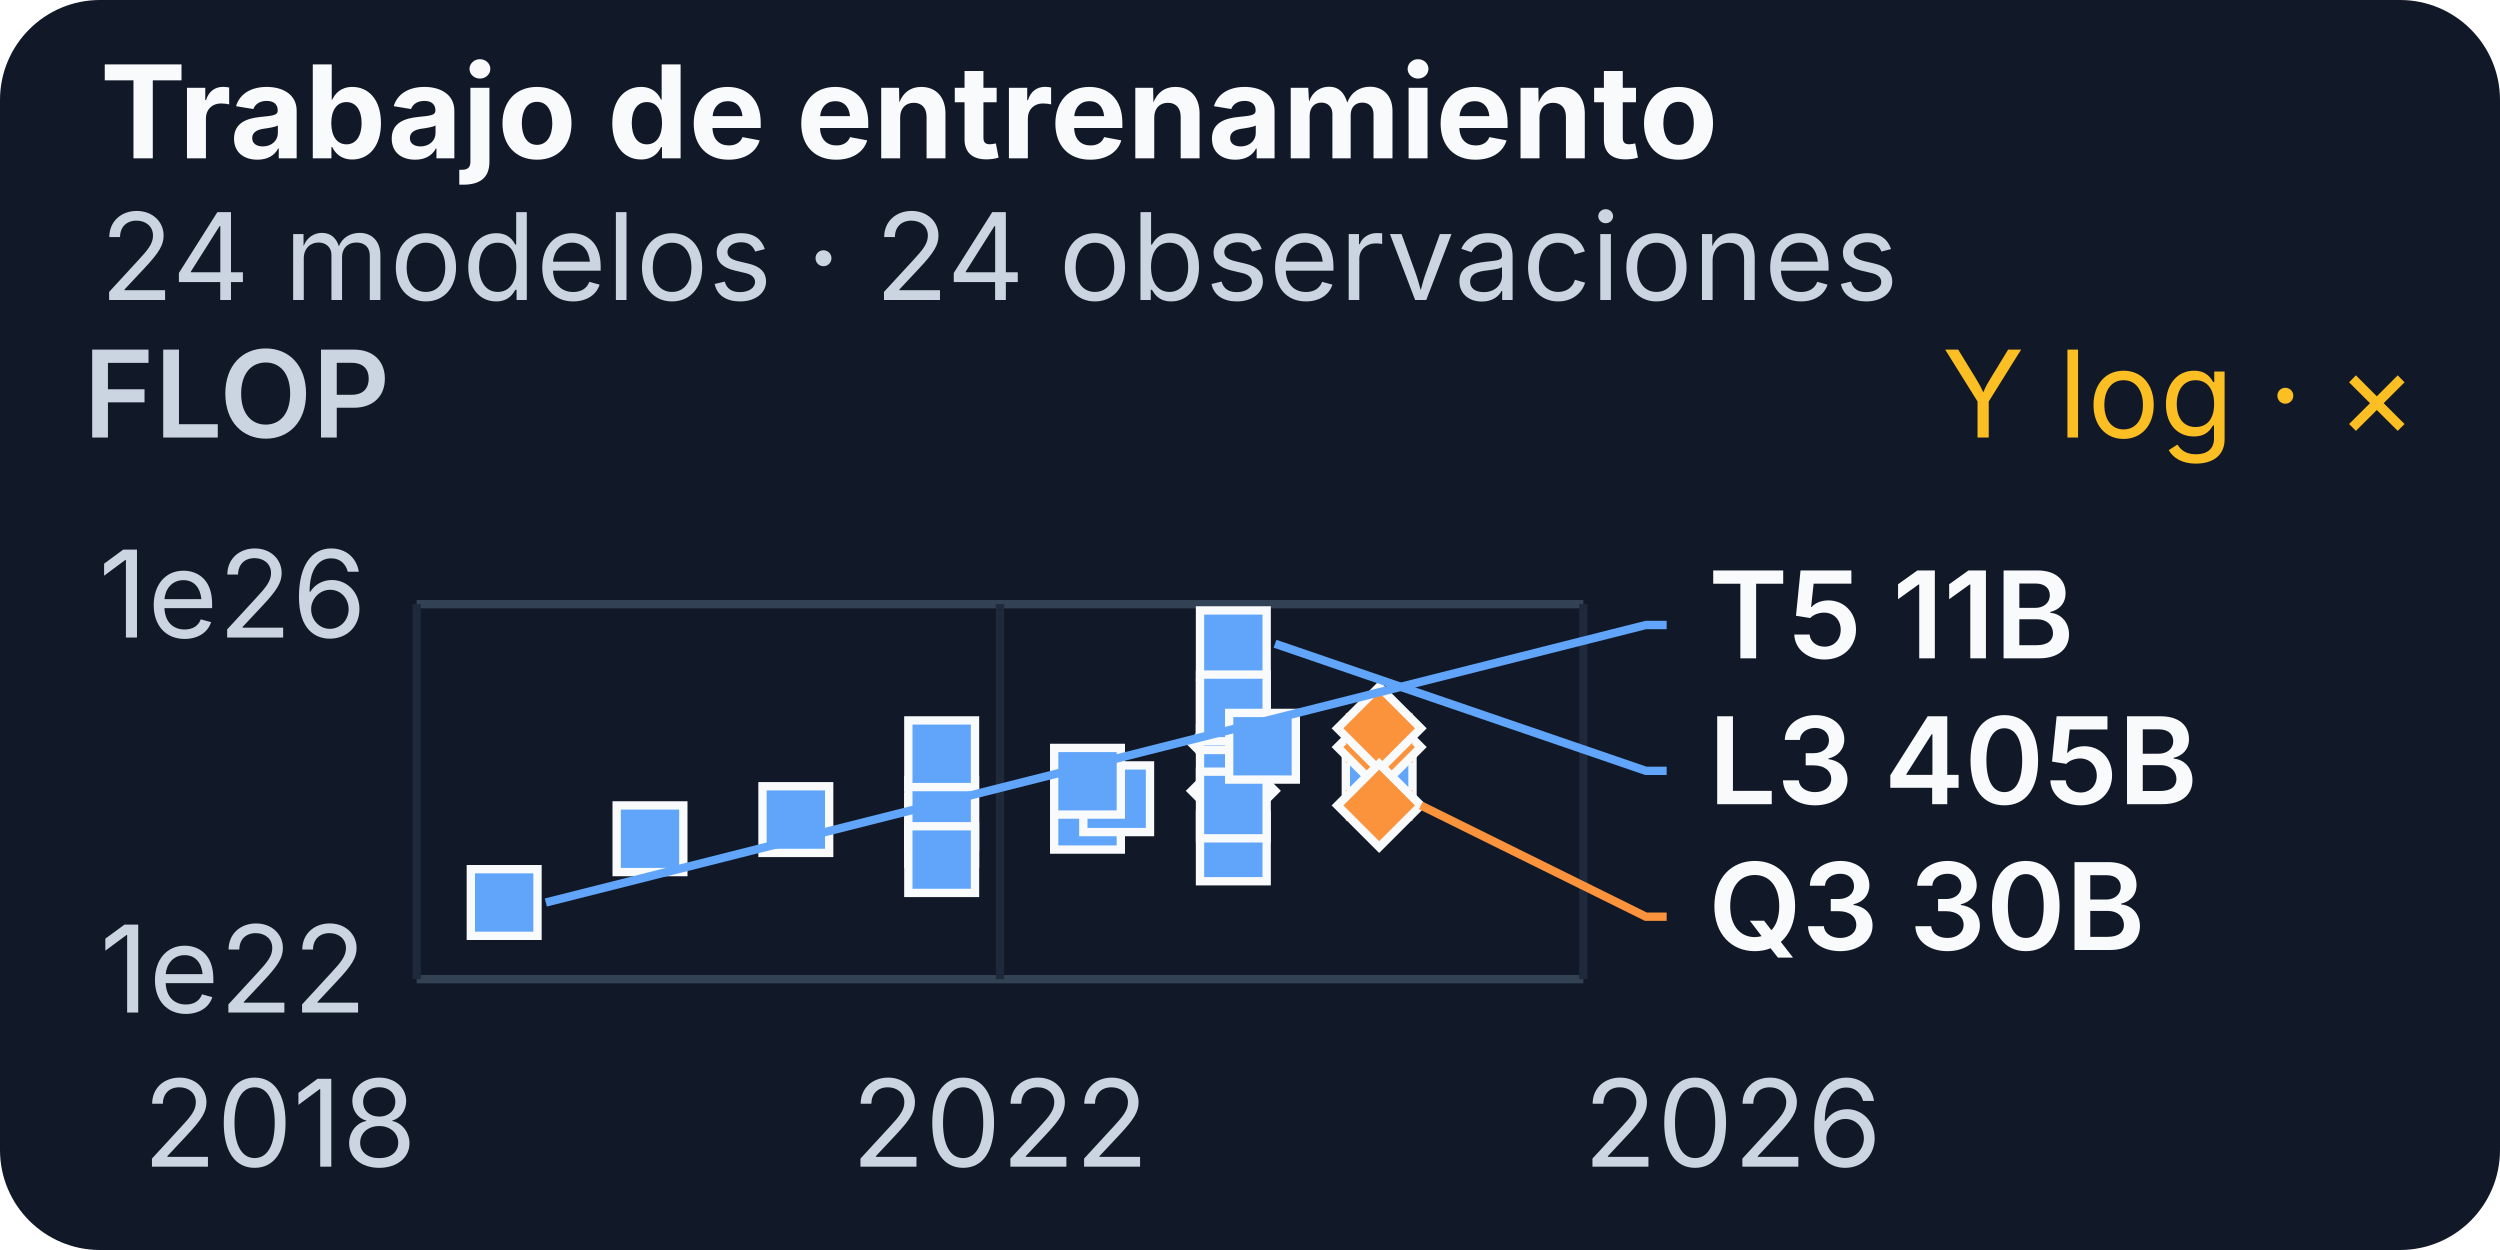
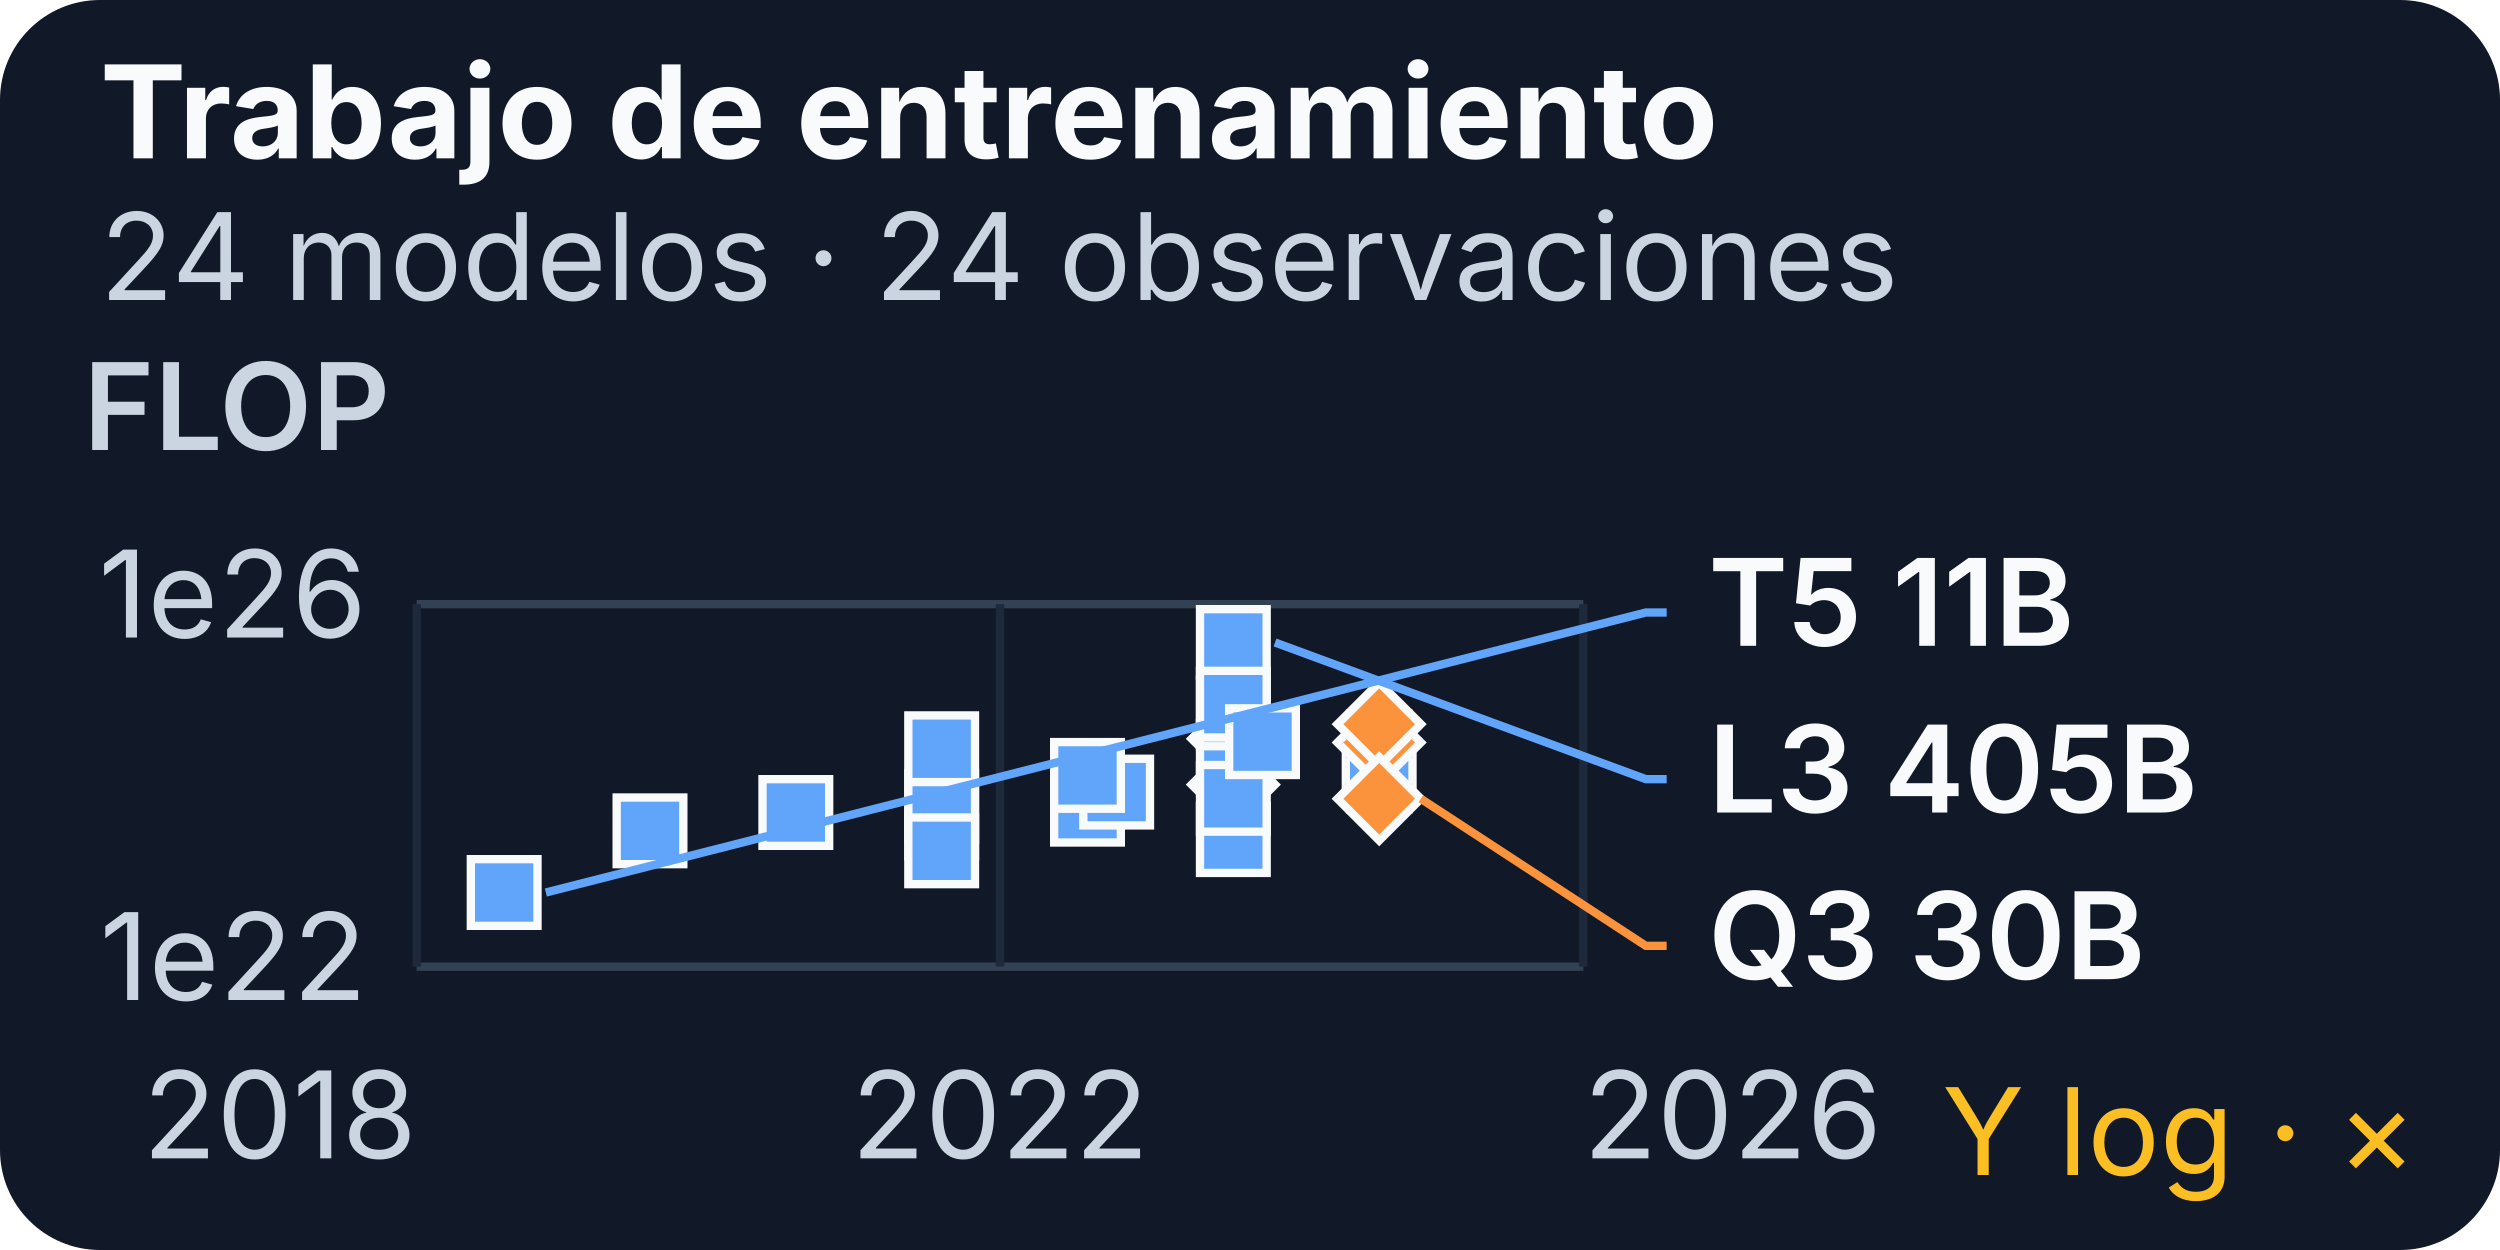
<svg xmlns="http://www.w3.org/2000/svg" viewBox="0 0 600 300" role="img" aria-labelledby="title desc" style="max-width:100%;height:auto">
  <rect width="600" height="300" rx="24" fill="#111827" />
  <text x="24" y="38" font-size="31" font-family="system-ui, -apple-system, sans-serif" fill="#f8fafc" text-anchor="start" font-weight="700">Trabajo de entrenamiento</text>
  <text x="24" y="72" font-size="29" font-family="system-ui, -apple-system, sans-serif" fill="#cbd5e1" text-anchor="start" font-weight="400">24 modelos · 24 observaciones</text>
-   <line x1="100" x2="380" y1="235.0" y2="235.0" stroke="#334155" stroke-width="2" />
-   <text x="88" y="243.0" font-size="29" font-family="system-ui, -apple-system, sans-serif" fill="#cbd5e1" text-anchor="end" font-weight="400" data-axis-label="true">1e22</text>
+   <line x1="100" x2="380" y1="232.0" y2="232.0" stroke="#334155" stroke-width="2" />
+   <text x="88" y="240.0" font-size="29" font-family="system-ui, -apple-system, sans-serif" fill="#cbd5e1" text-anchor="end" font-weight="400" data-axis-label="true">1e22</text>
  <line x1="100" x2="380" y1="145.0" y2="145.0" stroke="#334155" stroke-width="2" />
  <text x="88" y="153.0" font-size="29" font-family="system-ui, -apple-system, sans-serif" fill="#cbd5e1" text-anchor="end" font-weight="400" data-axis-label="true">1e26</text>
-   <line x1="100.0" x2="100.0" y1="145" y2="235" stroke="#1e293b" stroke-width="2" />
-   <text x="100.0" y="280" font-size="29" font-family="system-ui, -apple-system, sans-serif" fill="#cbd5e1" text-anchor="end" font-weight="400" data-axis-label="true">2018</text>
-   <line x1="240.0" x2="240.0" y1="145" y2="235" stroke="#1e293b" stroke-width="2" />
-   <text x="240.0" y="280" font-size="29" font-family="system-ui, -apple-system, sans-serif" fill="#cbd5e1" text-anchor="middle" font-weight="400" data-axis-label="true">2022</text>
-   <line x1="380.0" x2="380.0" y1="145" y2="235" stroke="#1e293b" stroke-width="2" />
-   <text x="380.0" y="280" font-size="29" font-family="system-ui, -apple-system, sans-serif" fill="#cbd5e1" text-anchor="start" font-weight="400" data-axis-label="true">2026</text>
-   <text x="20" y="105" font-size="29" font-family="system-ui, -apple-system, sans-serif" fill="#cbd5e1" text-anchor="start" font-weight="600" data-axis-label="true">FLOP</text>
-   <text x="580" y="105" font-size="29" font-family="system-ui, -apple-system, sans-serif" fill="#fbbf24" text-anchor="end" font-weight="400" data-axis-label="true">Y log · ×</text>
+   <line x1="100.0" x2="100.0" y1="145" y2="232" stroke="#1e293b" stroke-width="2" />
+   <text x="100.0" y="278" font-size="29" font-family="system-ui, -apple-system, sans-serif" fill="#cbd5e1" text-anchor="end" font-weight="400" data-axis-label="true">2018</text>
+   <line x1="240.0" x2="240.0" y1="145" y2="232" stroke="#1e293b" stroke-width="2" />
+   <text x="240.0" y="278" font-size="29" font-family="system-ui, -apple-system, sans-serif" fill="#cbd5e1" text-anchor="middle" font-weight="400" data-axis-label="true">2022</text>
+   <line x1="380.0" x2="380.0" y1="145" y2="232" stroke="#1e293b" stroke-width="2" />
+   <text x="380.0" y="278" font-size="29" font-family="system-ui, -apple-system, sans-serif" fill="#cbd5e1" text-anchor="start" font-weight="400" data-axis-label="true">2026</text>
+   <text x="20" y="108" font-size="29" font-family="system-ui, -apple-system, sans-serif" fill="#cbd5e1" text-anchor="start" font-weight="600" data-axis-label="true" data-layout-role="axis-unit">FLOP</text>
+   <text x="580" y="282" font-size="29" font-family="system-ui, -apple-system, sans-serif" fill="#fbbf24" text-anchor="end" font-weight="400" data-axis-label="true" data-layout-role="axis-scale">Y log · ×</text>
  <g data-quantitative="true" data-model-id="DM_T5_11B" data-status="DERIVED" data-source-ids="S_DASH_GOOGLE_T5_REPORT" data-value="66000000000000000000000" data-unit="FLOP" data-claim-scope="training_work_fact_derived_or_estimate" data-marker="square" data-series="training FLOP" data-series-marker="single" aria-label="DM_T5_11B: 66000000000000000000000 FLOP, DERIVED">
-     <rect fill="#60a5fa" stroke="#f8fafc" stroke-width="2" x="113.0" y="208.6" width="16" height="16" />
+     <rect fill="#60a5fa" stroke="#f8fafc" stroke-width="2" x="113.0" y="206.2" width="16" height="16" />
  </g>
  <g data-quantitative="true" data-model-id="DM_GPT3_175B" data-status="DERIVED" data-source-ids="S_OPENAI_GPT3_PAPER" data-value="314280000000000000000000" data-unit="FLOP" data-claim-scope="training_work_fact_derived_or_estimate" data-marker="square" data-series="training FLOP" data-series-marker="single" aria-label="DM_GPT3_175B: 314280000000000000000000 FLOP, DERIVED">
-     <rect fill="#60a5fa" stroke="#f8fafc" stroke-width="2" x="148.0" y="193.3" width="16" height="16" />
+     <rect fill="#60a5fa" stroke="#f8fafc" stroke-width="2" x="148.0" y="191.4" width="16" height="16" />
  </g>
  <g data-quantitative="true" data-model-id="DM_GOPHER_280B" data-status="DERIVED" data-source-ids="S_DASH_DEEPMIND_GOPHER_REPORT" data-value="504000000000000000000000" data-unit="FLOP" data-claim-scope="training_work_fact_derived_or_estimate" data-marker="square" data-series="training FLOP" data-series-marker="single" aria-label="DM_GOPHER_280B: 504000000000000000000000 FLOP, DERIVED">
-     <rect fill="#60a5fa" stroke="#f8fafc" stroke-width="2" x="183.0" y="188.7" width="16" height="16" />
+     <rect fill="#60a5fa" stroke="#f8fafc" stroke-width="2" x="183.0" y="187.0" width="16" height="16" />
  </g>
  <g data-quantitative="true" data-model-id="DM_BLOOM_176B" data-status="DERIVED" data-source-ids="S_BIGSCIENCE_BLOOM_PAPER" data-value="387038412000000000000000" data-unit="FLOP" data-claim-scope="training_work_fact_derived_or_estimate" data-marker="square" data-series="training FLOP" data-series-marker="single" aria-label="DM_BLOOM_176B: 387038412000000000000000 FLOP, DERIVED">
-     <rect fill="#60a5fa" stroke="#f8fafc" stroke-width="2" x="218.0" y="191.3" width="16" height="16" />
+     <rect fill="#60a5fa" stroke="#f8fafc" stroke-width="2" x="218.0" y="189.5" width="16" height="16" />
  </g>
  <g data-quantitative="true" data-model-id="DM_CHINCHILLA_70B" data-status="DERIVED" data-source-ids="S_DASH_DEEPMIND_CHINCHILLA_REPORT" data-value="588000000000000000000000" data-unit="FLOP" data-claim-scope="training_work_fact_derived_or_estimate" data-marker="square" data-series="training FLOP" data-series-marker="single" aria-label="DM_CHINCHILLA_70B: 588000000000000000000000 FLOP, DERIVED">
-     <rect fill="#60a5fa" stroke="#f8fafc" stroke-width="2" x="218.0" y="187.2" width="16" height="16" />
+     <rect fill="#60a5fa" stroke="#f8fafc" stroke-width="2" x="218.0" y="185.5" width="16" height="16" />
  </g>
  <g data-quantitative="true" data-model-id="DM_OPT_175B" data-status="DERIVED" data-source-ids="S_DASH_META_OPT_REPORT" data-value="189000000000000000000000" data-unit="FLOP" data-claim-scope="training_work_fact_derived_or_estimate" data-marker="square" data-series="training FLOP" data-series-marker="single" aria-label="DM_OPT_175B: 189000000000000000000000 FLOP, DERIVED">
-     <rect fill="#60a5fa" stroke="#f8fafc" stroke-width="2" x="218.0" y="198.3" width="16" height="16" />
+     <rect fill="#60a5fa" stroke="#f8fafc" stroke-width="2" x="218.0" y="196.2" width="16" height="16" />
  </g>
  <g data-quantitative="true" data-model-id="DM_PALM_540B" data-status="DERIVED" data-source-ids="S_GOOGLE_PALM_PAPER" data-value="2528838000000000000000000" data-unit="FLOP" data-claim-scope="training_work_fact_derived_or_estimate" data-marker="square" data-series="training FLOP" data-series-marker="single" aria-label="DM_PALM_540B: 2528838000000000000000000 FLOP, DERIVED">
-     <rect fill="#60a5fa" stroke="#f8fafc" stroke-width="2" x="218.0" y="172.9" width="16" height="16" />
+     <rect fill="#60a5fa" stroke="#f8fafc" stroke-width="2" x="218.0" y="171.7" width="16" height="16" />
  </g>
  <g data-quantitative="true" data-model-id="DM_DEEPSEEK_LLM_67B" data-status="DERIVED" data-source-ids="S_DASH_DEEPSEEK_LLM_REPORT" data-value="804000000000000000000000" data-unit="FLOP" data-claim-scope="training_work_fact_derived_or_estimate" data-marker="square" data-series="training FLOP" data-series-marker="single" aria-label="DM_DEEPSEEK_LLM_67B: 804000000000000000000000 FLOP, DERIVED">
-     <rect fill="#60a5fa" stroke="#f8fafc" stroke-width="2" x="253.0" y="184.1" width="16" height="16" />
+     <rect fill="#60a5fa" stroke="#f8fafc" stroke-width="2" x="253.0" y="182.6" width="16" height="16" />
  </g>
  <g data-quantitative="true" data-model-id="DM_LLAMA1_65B" data-status="DERIVED" data-source-ids="S_DASH_META_LLAMA1_REPORT" data-value="546000000000000000000000" data-unit="FLOP" data-claim-scope="training_work_fact_derived_or_estimate" data-marker="square" data-series="training FLOP" data-series-marker="single" aria-label="DM_LLAMA1_65B: 546000000000000000000000 FLOP, DERIVED">
-     <rect fill="#60a5fa" stroke="#f8fafc" stroke-width="2" x="253.0" y="187.9" width="16" height="16" />
+     <rect fill="#60a5fa" stroke="#f8fafc" stroke-width="2" x="253.0" y="186.2" width="16" height="16" />
  </g>
  <g data-quantitative="true" data-model-id="DM_LLAMA2_70B" data-status="DERIVED" data-source-ids="S_DASH_META_LLAMA2_REPORT" data-value="840000000000000000000000" data-unit="FLOP" data-claim-scope="training_work_fact_derived_or_estimate" data-marker="square" data-series="training FLOP" data-series-marker="single" aria-label="DM_LLAMA2_70B: 840000000000000000000000 FLOP, DERIVED">
-     <rect fill="#60a5fa" stroke="#f8fafc" stroke-width="2" x="260.0" y="183.7" width="16" height="16" />
+     <rect fill="#60a5fa" stroke="#f8fafc" stroke-width="2" x="260.0" y="182.1" width="16" height="16" />
  </g>
  <g data-quantitative="true" data-model-id="DM_QWEN_72B" data-status="DERIVED" data-source-ids="S_DASH_QWEN_REPORT" data-value="1296000000000000000000000" data-unit="FLOP" data-claim-scope="training_work_fact_derived_or_estimate" data-marker="square" data-series="training FLOP" data-series-marker="single" aria-label="DM_QWEN_72B: 1296000000000000000000000 FLOP, DERIVED">
-     <rect fill="#60a5fa" stroke="#f8fafc" stroke-width="2" x="253.0" y="179.5" width="16" height="16" />
+     <rect fill="#60a5fa" stroke="#f8fafc" stroke-width="2" x="253.0" y="178.1" width="16" height="16" />
  </g>
  <g data-quantitative="true" data-model-id="DM_DEEPSEEK_V2" data-status="ESTIMATE" data-source-ids="S_DASH_DEEPSEEK_V2_REPORT S_COURSE_DESIGN" data-value="1020600000000000000000000" data-unit="FLOP" data-claim-scope="training_work_fact_derived_or_estimate" data-marker="diamond" data-series="training FLOP" data-series-marker="single" aria-label="DM_DEEPSEEK_V2: 1020600000000000000000000 FLOP; rango 816480000000000000000000–1275750000000000000000000 FLOP, ESTIMATE" data-low="816480000000000000000000" data-high="1275750000000000000000000">
-     <line data-interval-geometry="true" x1="296.0" x2="296.0" y1="192.0" y2="187.6" stroke="#fb923c" stroke-width="7" stroke-opacity=".45" />
-     <line x1="288.0" x2="304.0" y1="192.0" y2="192.0" stroke="#fb923c" stroke-width="3" />
-     <line x1="288.0" x2="304.0" y1="187.6" y2="187.6" stroke="#fb923c" stroke-width="3" />
-     <path fill="#fb923c" stroke="#f8fafc" stroke-width="2" d="M296.0,179.8 L306.0,189.8 L296.0,199.8 L286.0,189.8 Z" />
+     <line data-interval-geometry="true" x1="296.0" x2="296.0" y1="190.4" y2="186.2" stroke="#fb923c" stroke-width="7" stroke-opacity=".45" />
+     <line x1="288.0" x2="304.0" y1="190.4" y2="190.4" stroke="#fb923c" stroke-width="3" />
+     <line x1="288.0" x2="304.0" y1="186.2" y2="186.2" stroke="#fb923c" stroke-width="3" />
+     <path fill="#fb923c" stroke="#f8fafc" stroke-width="2" d="M296.0,178.3 L306.0,188.3 L296.0,198.3 L286.0,188.3 Z" />
  </g>
  <g data-quantitative="true" data-model-id="DM_DEEPSEEK_V3" data-status="ESTIMATE" data-source-ids="S_DEEPSEEK_V3_PAPER S_COURSE_DESIGN" data-value="3285600000000000000000000" data-unit="FLOP" data-claim-scope="training_work_fact_derived_or_estimate" data-marker="diamond" data-series="training FLOP" data-series-marker="single" aria-label="DM_DEEPSEEK_V3: 3285600000000000000000000 FLOP; rango 2628480000000000000000000–4107000000000000000000000 FLOP, ESTIMATE" data-low="2628480000000000000000000" data-high="4107000000000000000000000">
-     <line data-interval-geometry="true" x1="296.0" x2="296.0" y1="180.6" y2="176.2" stroke="#fb923c" stroke-width="7" stroke-opacity=".45" />
-     <line x1="288.0" x2="304.0" y1="180.6" y2="180.6" stroke="#fb923c" stroke-width="3" />
-     <line x1="288.0" x2="304.0" y1="176.2" y2="176.2" stroke="#fb923c" stroke-width="3" />
-     <path fill="#fb923c" stroke="#f8fafc" stroke-width="2" d="M296.0,168.4 L306.0,178.4 L296.0,188.4 L286.0,178.4 Z" />
+     <line data-interval-geometry="true" x1="296.0" x2="296.0" y1="179.4" y2="175.2" stroke="#fb923c" stroke-width="7" stroke-opacity=".45" />
+     <line x1="288.0" x2="304.0" y1="179.4" y2="179.4" stroke="#fb923c" stroke-width="3" />
+     <line x1="288.0" x2="304.0" y1="175.2" y2="175.2" stroke="#fb923c" stroke-width="3" />
+     <path fill="#fb923c" stroke="#f8fafc" stroke-width="2" d="M296.0,167.3 L306.0,177.3 L296.0,187.3 L286.0,177.3 Z" />
  </g>
  <g data-quantitative="true" data-model-id="DM_GEMMA2_27B" data-status="DERIVED" data-source-ids="S_DASH_GOOGLE_GEMMA2_REPORT" data-value="2106000000000000000000000" data-unit="FLOP" data-claim-scope="training_work_fact_derived_or_estimate" data-marker="square" data-series="training FLOP" data-series-marker="single" aria-label="DM_GEMMA2_27B: 2106000000000000000000000 FLOP, DERIVED">
-     <rect fill="#60a5fa" stroke="#f8fafc" stroke-width="2" x="288.0" y="174.7" width="16" height="16" />
+     <rect fill="#60a5fa" stroke="#f8fafc" stroke-width="2" x="288.0" y="173.5" width="16" height="16" />
  </g>
  <g data-quantitative="true" data-model-id="DM_GEMMA_7B" data-status="DERIVED" data-source-ids="S_DASH_GOOGLE_GEMMA1_CARD" data-value="252000000000000000000000" data-unit="FLOP" data-claim-scope="training_work_fact_derived_or_estimate" data-marker="square" data-series="training FLOP" data-series-marker="single" aria-label="DM_GEMMA_7B: 252000000000000000000000 FLOP, DERIVED">
-     <rect fill="#60a5fa" stroke="#f8fafc" stroke-width="2" x="288.0" y="195.5" width="16" height="16" />
+     <rect fill="#60a5fa" stroke="#f8fafc" stroke-width="2" x="288.0" y="193.5" width="16" height="16" />
  </g>
  <g data-quantitative="true" data-model-id="DM_LLAMA31_405B" data-status="DERIVED" data-source-ids="S_META_LLAMA31_PAPER" data-value="37908000000000000000000000" data-unit="FLOP" data-claim-scope="training_work_fact_derived_or_estimate" data-marker="square" data-series="training FLOP" data-series-marker="single" aria-label="DM_LLAMA31_405B: 37908000000000000000000000 FLOP, DERIVED">
-     <rect fill="#60a5fa" stroke="#f8fafc" stroke-width="2" x="288.0" y="146.5" width="16" height="16" />
+     <rect fill="#60a5fa" stroke="#f8fafc" stroke-width="2" x="288.0" y="146.2" width="16" height="16" />
  </g>
  <g data-quantitative="true" data-model-id="DM_LLAMA31_70B" data-status="DERIVED" data-source-ids="S_META_LLAMA31_PAPER" data-value="6300000000000000000000000" data-unit="FLOP" data-claim-scope="training_work_fact_derived_or_estimate" data-marker="square" data-series="training FLOP" data-series-marker="single" aria-label="DM_LLAMA31_70B: 6300000000000000000000000 FLOP, DERIVED">
-     <rect fill="#60a5fa" stroke="#f8fafc" stroke-width="2" x="288.0" y="164.0" width="16" height="16" />
+     <rect fill="#60a5fa" stroke="#f8fafc" stroke-width="2" x="288.0" y="163.1" width="16" height="16" />
  </g>
  <g data-quantitative="true" data-model-id="DM_LLAMA31_8B" data-status="DERIVED" data-source-ids="S_META_LLAMA31_PAPER" data-value="720000000000000000000000" data-unit="FLOP" data-claim-scope="training_work_fact_derived_or_estimate" data-marker="square" data-series="training FLOP" data-series-marker="single" aria-label="DM_LLAMA31_8B: 720000000000000000000000 FLOP, DERIVED">
-     <rect fill="#60a5fa" stroke="#f8fafc" stroke-width="2" x="288.0" y="185.2" width="16" height="16" />
+     <rect fill="#60a5fa" stroke="#f8fafc" stroke-width="2" x="288.0" y="183.6" width="16" height="16" />
  </g>
  <g data-quantitative="true" data-model-id="DM_QWEN25_72B" data-status="DERIVED" data-source-ids="S_DASH_QWEN25_REPORT" data-value="7851600000000000000000000" data-unit="FLOP" data-claim-scope="training_work_fact_derived_or_estimate" data-marker="square" data-series="training FLOP" data-series-marker="single" aria-label="DM_QWEN25_72B: 7851600000000000000000000 FLOP, DERIVED">
-     <rect fill="#60a5fa" stroke="#f8fafc" stroke-width="2" x="288.0" y="161.9" width="16" height="16" />
+     <rect fill="#60a5fa" stroke="#f8fafc" stroke-width="2" x="288.0" y="161.0" width="16" height="16" />
  </g>
  <g data-quantitative="true" data-model-id="DM_QWEN2_72B" data-status="DERIVED" data-source-ids="S_DASH_QWEN2_REPORT" data-value="3053820000000000000000000" data-unit="FLOP" data-claim-scope="training_work_fact_derived_or_estimate" data-marker="square" data-series="training FLOP" data-series-marker="single" aria-label="DM_QWEN2_72B: 3053820000000000000000000 FLOP, DERIVED">
-     <rect fill="#60a5fa" stroke="#f8fafc" stroke-width="2" x="295.0" y="171.1" width="16" height="16" />
+     <rect fill="#60a5fa" stroke="#f8fafc" stroke-width="2" x="295.0" y="170.0" width="16" height="16" />
  </g>
  <g data-quantitative="true" data-model-id="DM_GEMMA3_27B" data-status="DERIVED" data-source-ids="S_DASH_GOOGLE_GEMMA3_REPORT" data-value="2268000000000000000000000" data-unit="FLOP" data-claim-scope="training_work_fact_derived_or_estimate" data-marker="square" data-series="training FLOP" data-series-marker="single" aria-label="DM_GEMMA3_27B: 2268000000000000000000000 FLOP, DERIVED">
-     <rect fill="#60a5fa" stroke="#f8fafc" stroke-width="2" x="323.0" y="174.0" width="16" height="16" />
+     <rect fill="#60a5fa" stroke="#f8fafc" stroke-width="2" x="323.0" y="172.8" width="16" height="16" />
  </g>
  <g data-quantitative="true" data-model-id="DM_KIMI_K2" data-status="ESTIMATE" data-source-ids="S_DASH_MOONSHOT_KIMI_K2_REPORT S_COURSE_DESIGN" data-value="2976000000000000000000000" data-unit="FLOP" data-claim-scope="training_work_fact_derived_or_estimate" data-marker="diamond" data-series="training FLOP" data-series-marker="single" aria-label="DM_KIMI_K2: 2976000000000000000000000 FLOP; rango 2380800000000000000000000–3720000000000000000000000 FLOP, ESTIMATE" data-low="2380800000000000000000000" data-high="3720000000000000000000000">
-     <line data-interval-geometry="true" x1="331.0" x2="331.0" y1="181.5" y2="177.2" stroke="#fb923c" stroke-width="7" stroke-opacity=".45" />
-     <line x1="323.0" x2="339.0" y1="181.5" y2="181.5" stroke="#fb923c" stroke-width="3" />
-     <line x1="323.0" x2="339.0" y1="177.2" y2="177.2" stroke="#fb923c" stroke-width="3" />
-     <path fill="#fb923c" stroke="#f8fafc" stroke-width="2" d="M331.0,169.3 L341.0,179.3 L331.0,189.3 L321.0,179.3 Z" />
+     <line data-interval-geometry="true" x1="331.0" x2="331.0" y1="180.3" y2="176.1" stroke="#fb923c" stroke-width="7" stroke-opacity=".45" />
+     <line x1="323.0" x2="339.0" y1="180.3" y2="180.3" stroke="#fb923c" stroke-width="3" />
+     <line x1="323.0" x2="339.0" y1="176.1" y2="176.1" stroke="#fb923c" stroke-width="3" />
+     <path fill="#fb923c" stroke="#f8fafc" stroke-width="2" d="M331.0,168.2 L341.0,178.2 L331.0,188.2 L321.0,178.2 Z" />
  </g>
  <g data-quantitative="true" data-model-id="DM_QWEN3_235B_A22B" data-status="ESTIMATE" data-source-ids="S_DASH_QWEN3_REPORT S_COURSE_DESIGN" data-value="4752000000000000000000000" data-unit="FLOP" data-claim-scope="training_work_fact_derived_or_estimate" data-marker="diamond" data-series="training FLOP" data-series-marker="single" aria-label="DM_QWEN3_235B_A22B: 4752000000000000000000000 FLOP; rango 3801600000000000000000000–5940000000000000000000000 FLOP, ESTIMATE" data-low="3801600000000000000000000" data-high="5940000000000000000000000">
-     <line data-interval-geometry="true" x1="331.0" x2="331.0" y1="177.0" y2="172.6" stroke="#fb923c" stroke-width="7" stroke-opacity=".45" />
-     <line x1="323.0" x2="339.0" y1="177.0" y2="177.0" stroke="#fb923c" stroke-width="3" />
-     <line x1="323.0" x2="339.0" y1="172.6" y2="172.6" stroke="#fb923c" stroke-width="3" />
-     <path fill="#fb923c" stroke="#f8fafc" stroke-width="2" d="M331.0,164.8 L341.0,174.8 L331.0,184.8 L321.0,174.8 Z" />
+     <line data-interval-geometry="true" x1="331.0" x2="331.0" y1="175.9" y2="171.7" stroke="#fb923c" stroke-width="7" stroke-opacity=".45" />
+     <line x1="323.0" x2="339.0" y1="175.9" y2="175.9" stroke="#fb923c" stroke-width="3" />
+     <line x1="323.0" x2="339.0" y1="171.7" y2="171.7" stroke="#fb923c" stroke-width="3" />
+     <path fill="#fb923c" stroke="#f8fafc" stroke-width="2" d="M331.0,163.8 L341.0,173.8 L331.0,183.8 L321.0,173.8 Z" />
  </g>
  <g data-quantitative="true" data-model-id="DM_QWEN3_30B_A3B" data-status="ESTIMATE" data-source-ids="S_DASH_QWEN3_REPORT S_COURSE_DESIGN" data-value="712800000000000000000000" data-unit="FLOP" data-claim-scope="training_work_fact_derived_or_estimate" data-marker="diamond" data-series="training FLOP" data-series-marker="single" aria-label="DM_QWEN3_30B_A3B: 712800000000000000000000 FLOP; rango 570240000000000000000000–891000000000000000000000 FLOP, ESTIMATE" data-low="570240000000000000000000" data-high="891000000000000000000000">
-     <line data-interval-geometry="true" x1="331.0" x2="331.0" y1="195.5" y2="191.1" stroke="#fb923c" stroke-width="7" stroke-opacity=".45" />
-     <line x1="323.0" x2="339.0" y1="195.5" y2="195.5" stroke="#fb923c" stroke-width="3" />
-     <line x1="323.0" x2="339.0" y1="191.1" y2="191.1" stroke="#fb923c" stroke-width="3" />
-     <path fill="#fb923c" stroke="#f8fafc" stroke-width="2" d="M331.0,183.3 L341.0,193.3 L331.0,203.3 L321.0,193.3 Z" />
+     <line data-interval-geometry="true" x1="331.0" x2="331.0" y1="193.8" y2="189.6" stroke="#fb923c" stroke-width="7" stroke-opacity=".45" />
+     <line x1="323.0" x2="339.0" y1="193.8" y2="193.8" stroke="#fb923c" stroke-width="3" />
+     <line x1="323.0" x2="339.0" y1="189.6" y2="189.6" stroke="#fb923c" stroke-width="3" />
+     <path fill="#fb923c" stroke="#f8fafc" stroke-width="2" d="M331.0,181.7 L341.0,191.7 L331.0,201.7 L321.0,191.7 Z" />
  </g>
-   <path d="M131.0,216.6 L395,150 L400,150" fill="none" stroke="#60a5fa" stroke-width="2" data-leader="true" data-model-id="DM_T5_11B" />
-   <text x="410" y="158" font-size="29" font-family="system-ui, -apple-system, sans-serif" fill="#f8fafc" text-anchor="start" font-weight="600" data-direct-label="true" data-model-id="DM_T5_11B">T5 11B</text>
-   <path d="M306.0,154.5 L395,185 L400,185" fill="none" stroke="#60a5fa" stroke-width="2" data-leader="true" data-model-id="DM_LLAMA31_405B" />
-   <text x="410" y="193" font-size="29" font-family="system-ui, -apple-system, sans-serif" fill="#f8fafc" text-anchor="start" font-weight="600" data-direct-label="true" data-model-id="DM_LLAMA31_405B">L3 405B</text>
-   <path d="M341.0,193.3 L395,220 L400,220" fill="none" stroke="#fb923c" stroke-width="2" data-leader="true" data-model-id="DM_QWEN3_30B_A3B" />
-   <text x="410" y="228" font-size="29" font-family="system-ui, -apple-system, sans-serif" fill="#f8fafc" text-anchor="start" font-weight="600" data-direct-label="true" data-model-id="DM_QWEN3_30B_A3B">Q3 30B</text>
+   <path d="M131.0,214.2 L395,147 L400,147" fill="none" stroke="#60a5fa" stroke-width="2" data-leader="true" data-model-id="DM_T5_11B" />
+   <text x="410" y="155" font-size="29" font-family="system-ui, -apple-system, sans-serif" fill="#f8fafc" text-anchor="start" font-weight="600" data-direct-label="true" data-model-id="DM_T5_11B" data-layout-role="direct-label">T5 11B</text>
+   <path d="M306.0,154.2 L395,187 L400,187" fill="none" stroke="#60a5fa" stroke-width="2" data-leader="true" data-model-id="DM_LLAMA31_405B" />
+   <text x="410" y="195" font-size="29" font-family="system-ui, -apple-system, sans-serif" fill="#f8fafc" text-anchor="start" font-weight="600" data-direct-label="true" data-model-id="DM_LLAMA31_405B" data-layout-role="direct-label">L3 405B</text>
+   <path d="M341.0,191.7 L395,227 L400,227" fill="none" stroke="#fb923c" stroke-width="2" data-leader="true" data-model-id="DM_QWEN3_30B_A3B" />
+   <text x="410" y="235" font-size="29" font-family="system-ui, -apple-system, sans-serif" fill="#f8fafc" text-anchor="start" font-weight="600" data-direct-label="true" data-model-id="DM_QWEN3_30B_A3B" data-layout-role="direct-label">Q3 30B</text>
</svg>
